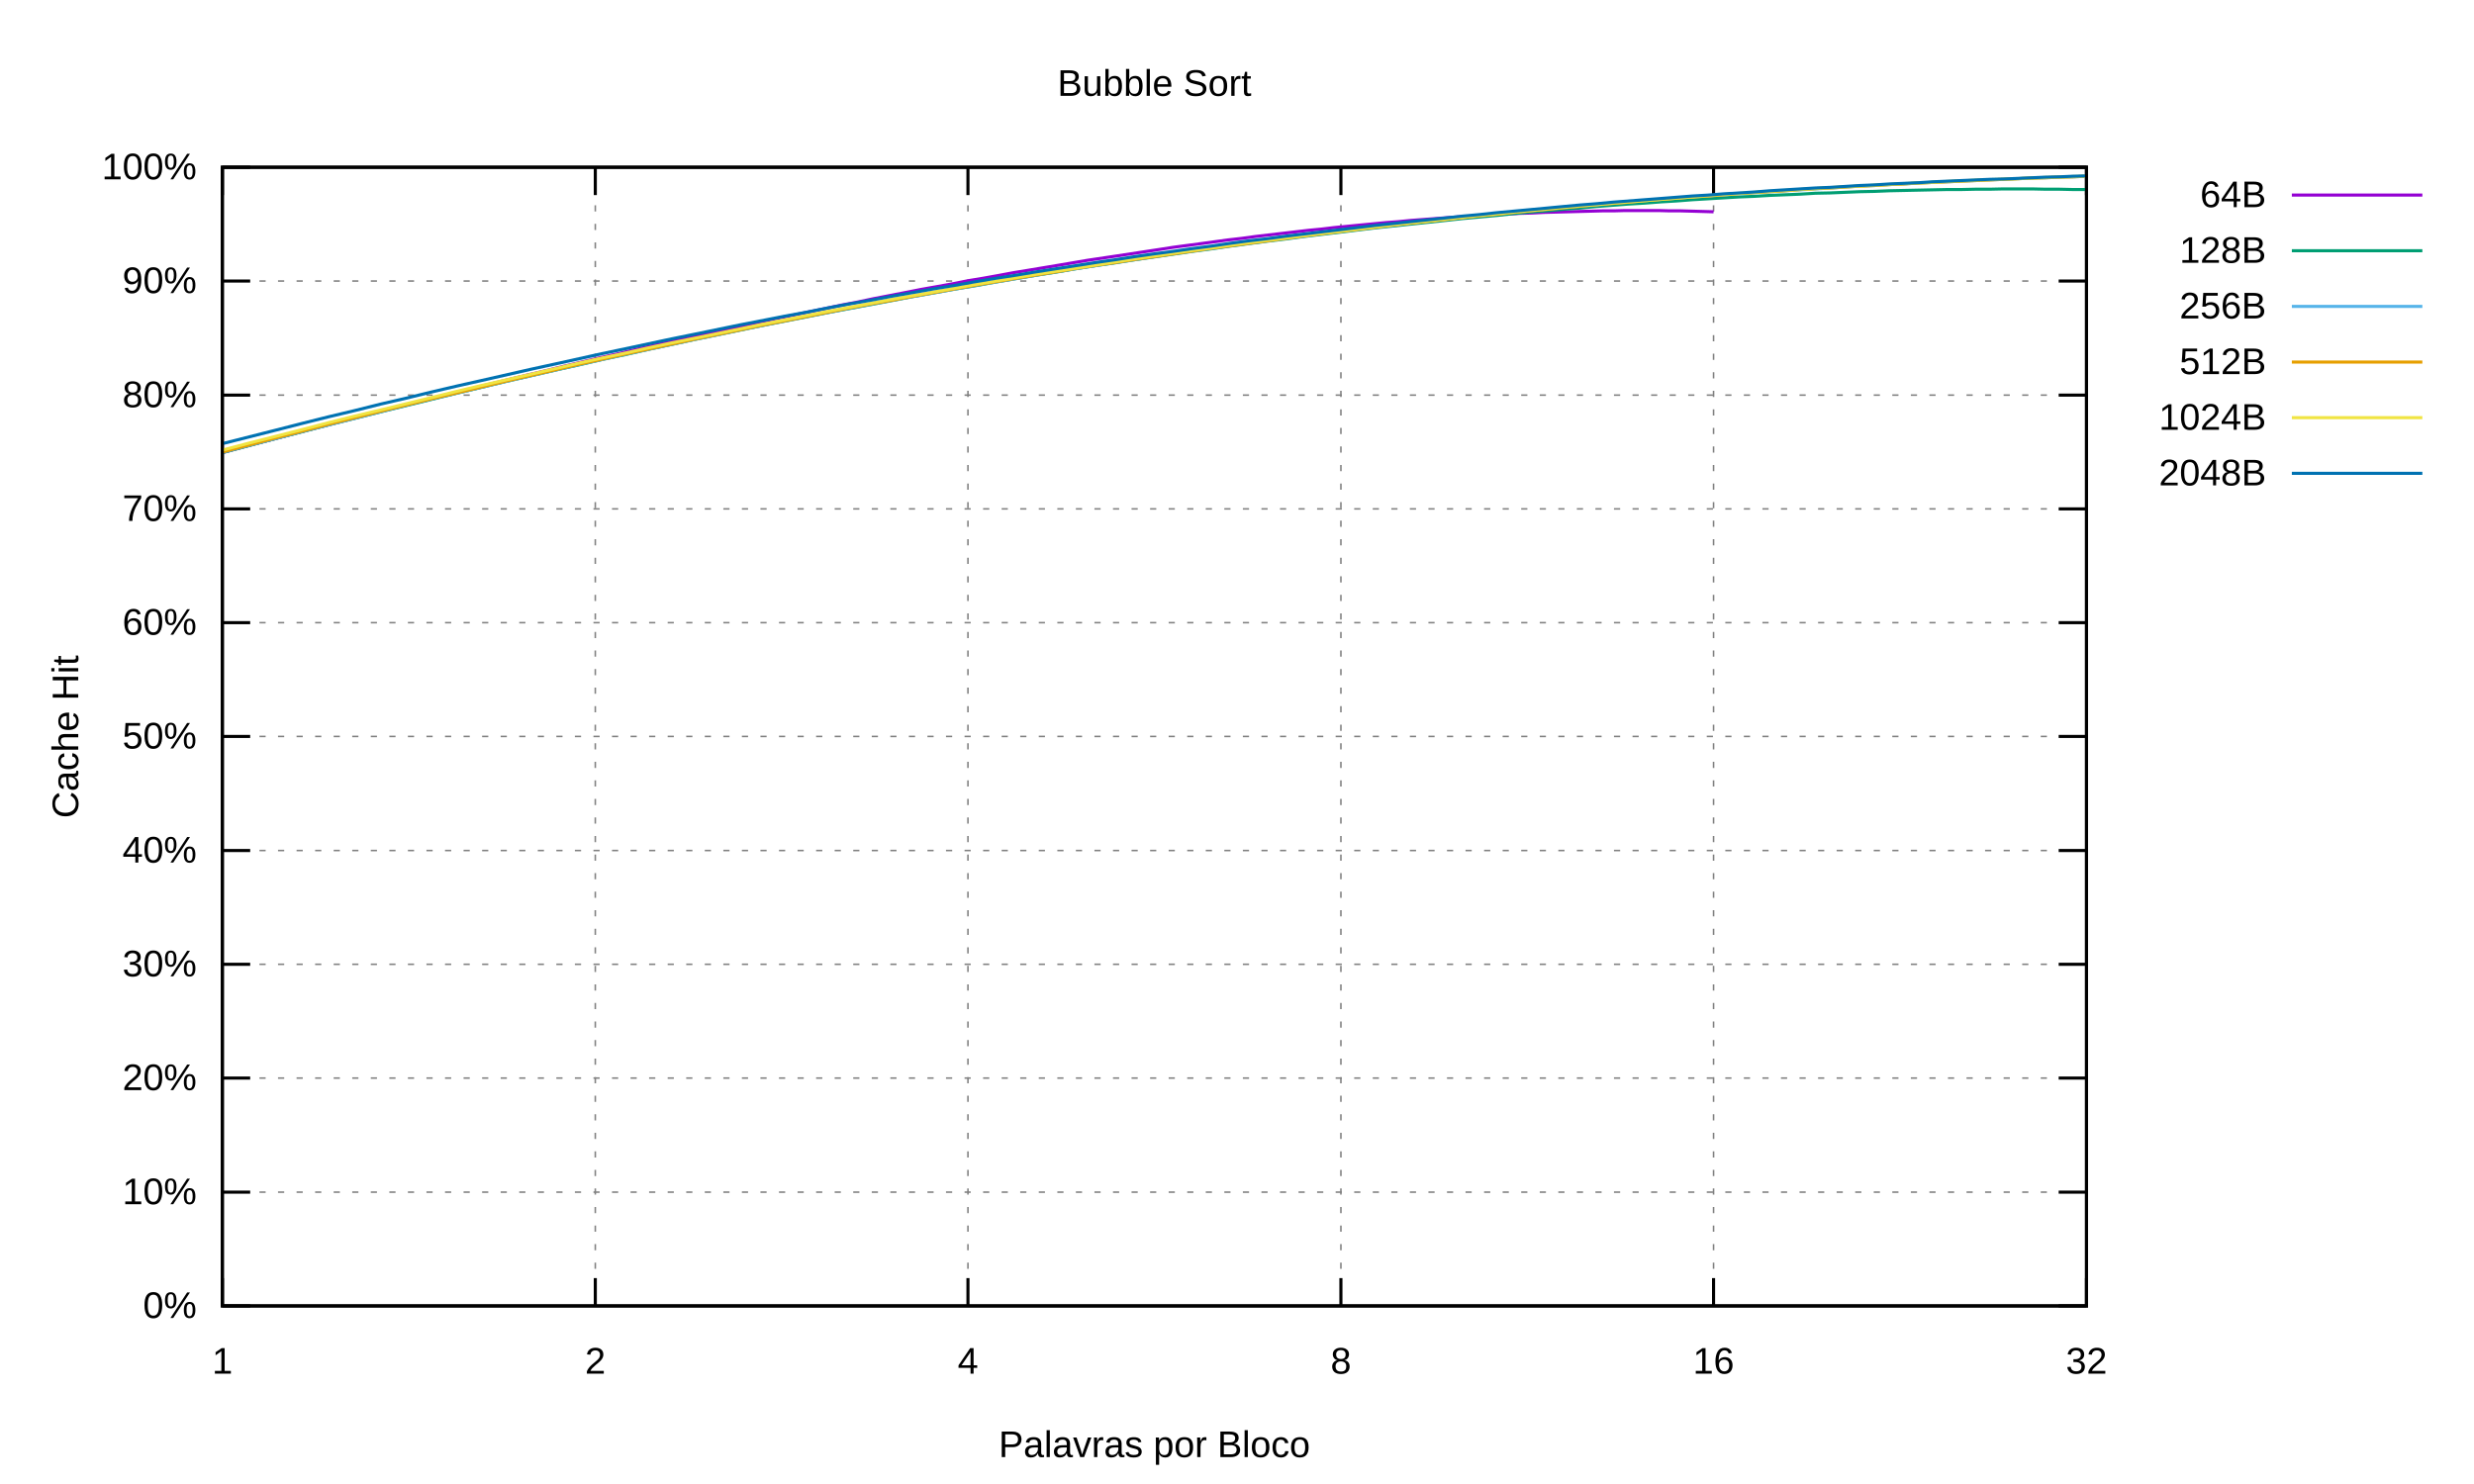
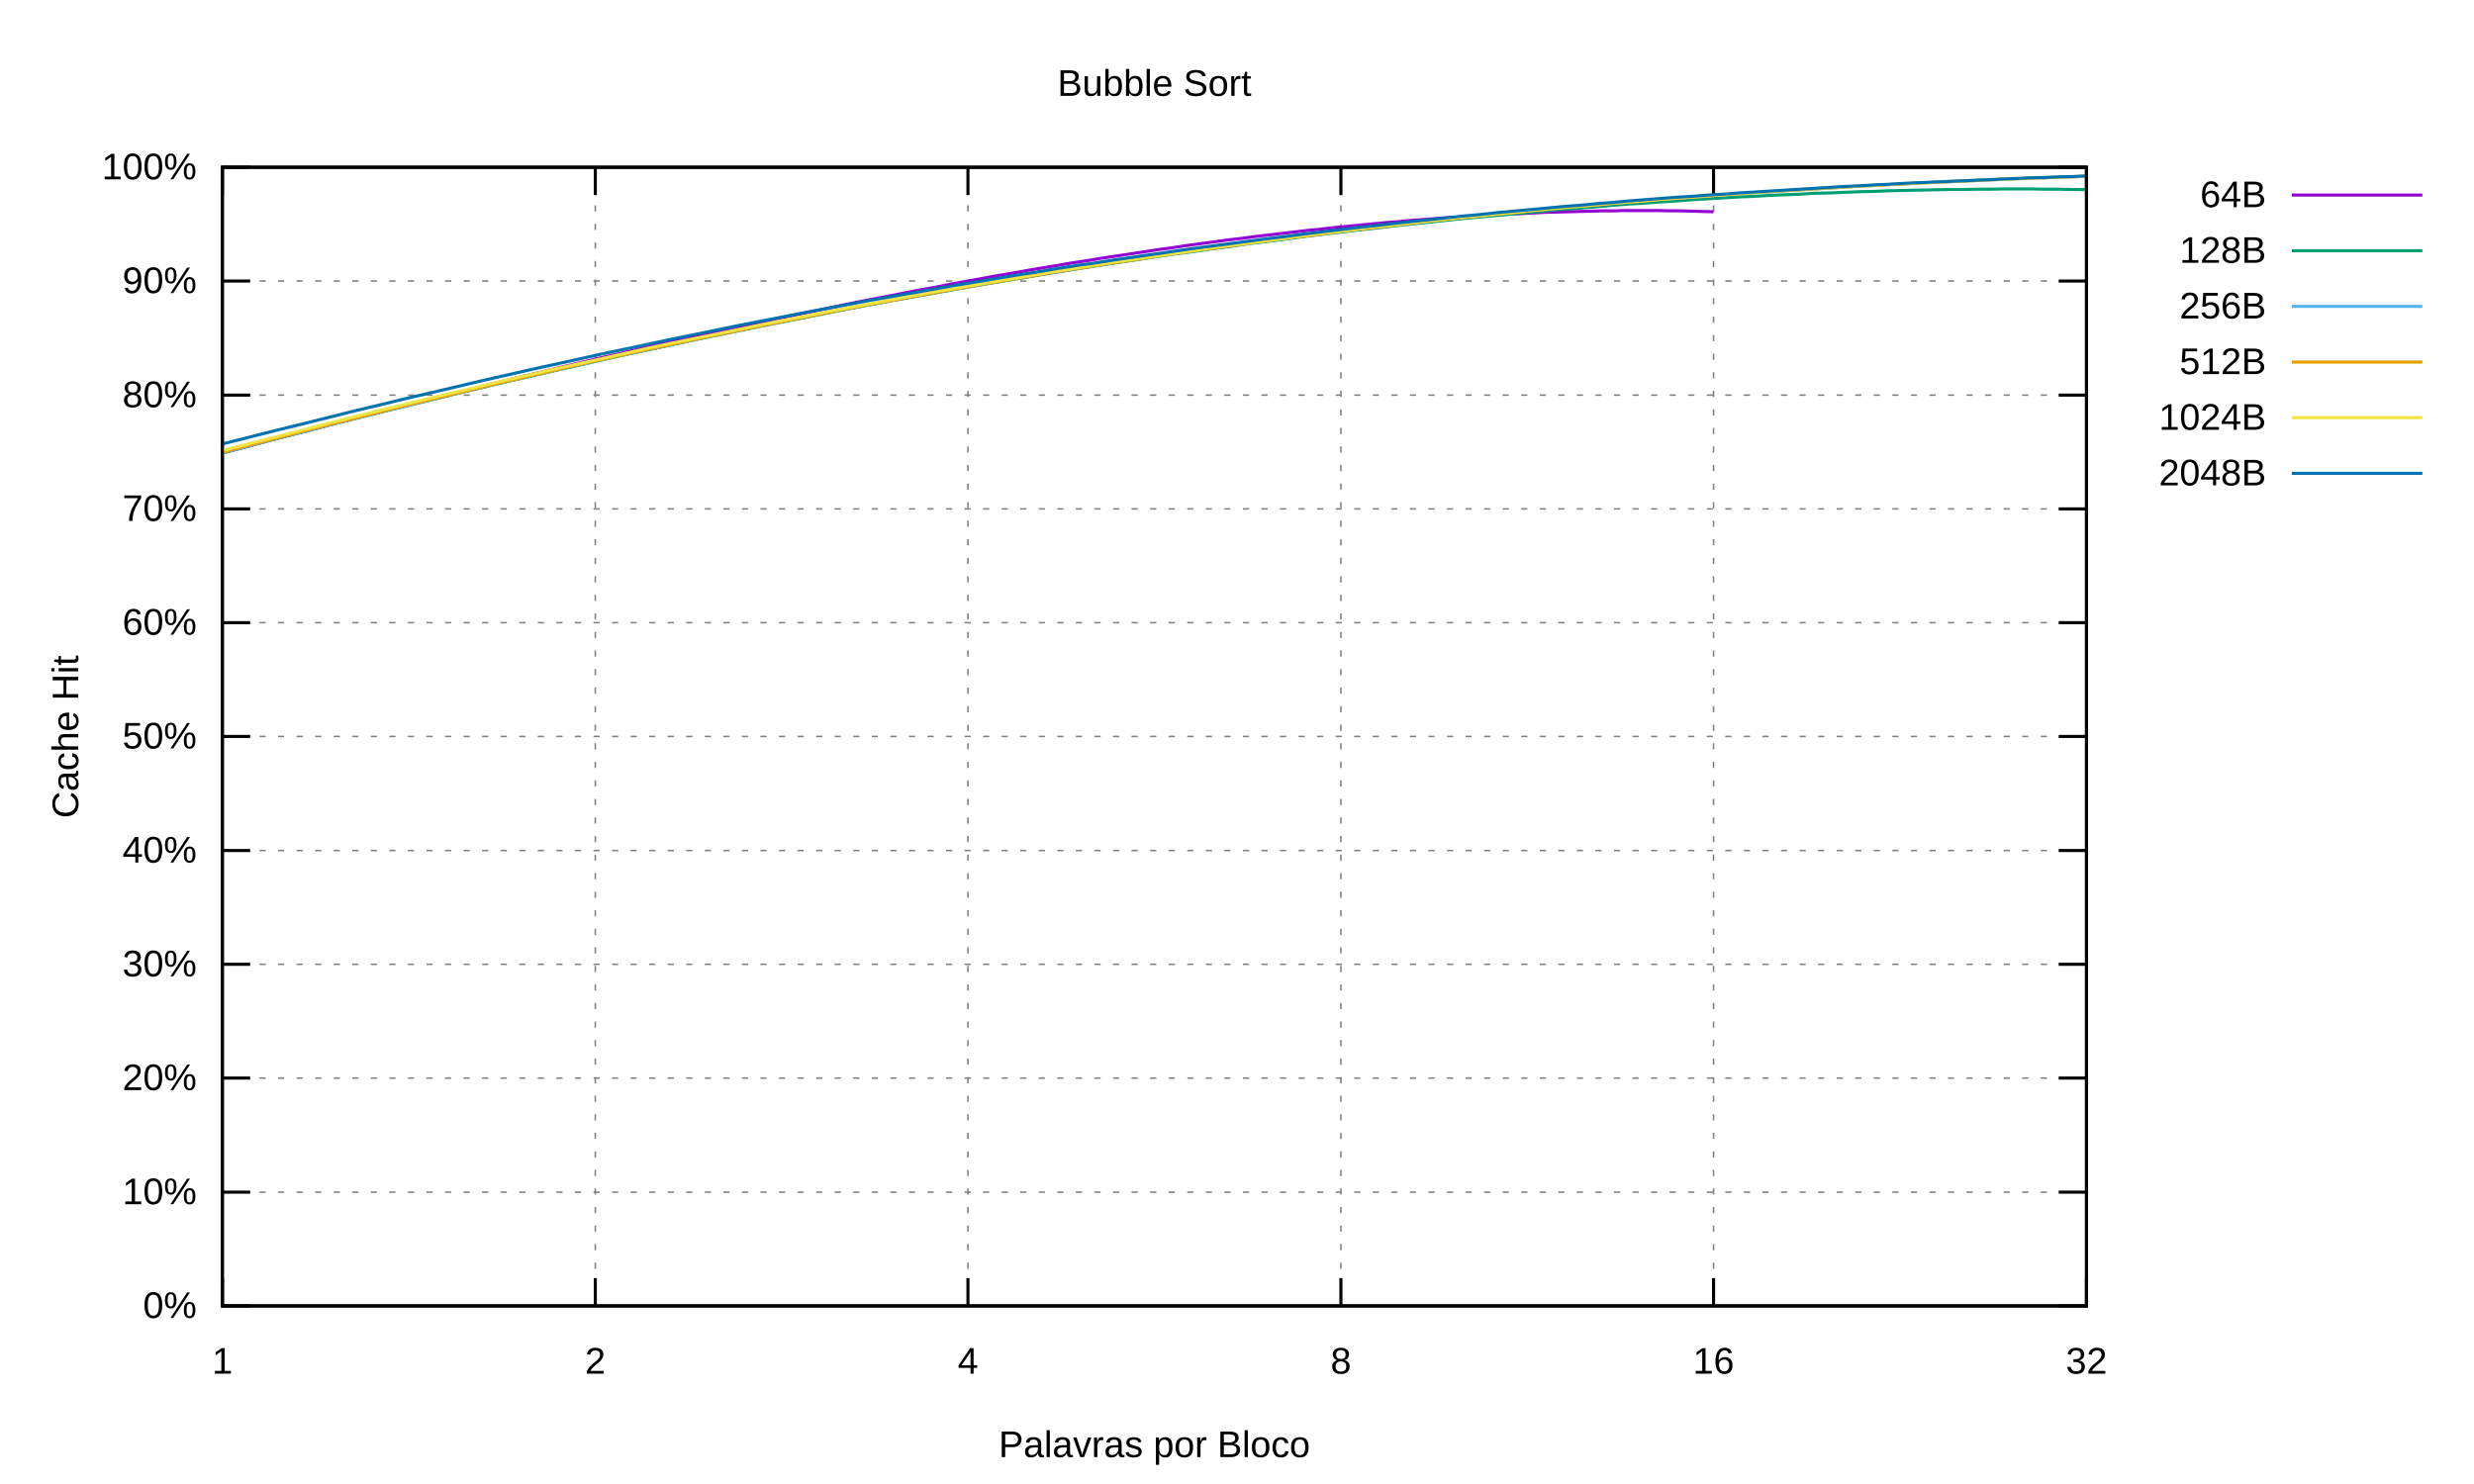
<svg xmlns="http://www.w3.org/2000/svg" xmlns:xlink="http://www.w3.org/1999/xlink" width="800" height="480" viewBox="0 0 800 480">
  <g id="gnuplot_canvas">
    <rect x="0" y="0" width="800" height="480" fill="none" />
    <defs>
      <circle id="gpDot" r="0.5" stroke-width="0.5" stroke="currentColor" />
      <path id="gpPt0" stroke-width="0.222" stroke="currentColor" d="M-1,0 h2 M0,-1 v2" />
      <path id="gpPt1" stroke-width="0.222" stroke="currentColor" d="M-1,-1 L1,1 M1,-1 L-1,1" />
      <path id="gpPt2" stroke-width="0.222" stroke="currentColor" d="M-1,0 L1,0 M0,-1 L0,1 M-1,-1 L1,1 M-1,1 L1,-1" />
      <rect id="gpPt3" stroke-width="0.222" stroke="currentColor" x="-1" y="-1" width="2" height="2" />
      <rect id="gpPt4" stroke-width="0.222" stroke="currentColor" fill="currentColor" x="-1" y="-1" width="2" height="2" />
      <circle id="gpPt5" stroke-width="0.222" stroke="currentColor" cx="0" cy="0" r="1" />
      <use xlink:href="#gpPt5" id="gpPt6" fill="currentColor" stroke="none" />
      <path id="gpPt7" stroke-width="0.222" stroke="currentColor" d="M0,-1.33 L-1.33,0.67 L1.33,0.67 z" />
      <use xlink:href="#gpPt7" id="gpPt8" fill="currentColor" stroke="none" />
      <use xlink:href="#gpPt7" id="gpPt9" stroke="currentColor" transform="rotate(180)" />
      <use xlink:href="#gpPt9" id="gpPt10" fill="currentColor" stroke="none" />
      <use xlink:href="#gpPt3" id="gpPt11" stroke="currentColor" transform="rotate(45)" />
      <use xlink:href="#gpPt11" id="gpPt12" fill="currentColor" stroke="none" />
      <path id="gpPt13" stroke-width="0.222" stroke="currentColor" d="M0,1.330 L1.265,0.411 L0.782,-1.067 L-0.782,-1.076 L-1.265,0.411 z" />
      <use xlink:href="#gpPt13" id="gpPt14" fill="currentColor" stroke="none" />
      <filter id="textbox" filterUnits="objectBoundingBox" x="0" y="0" height="1" width="1">
        <feFlood flood-color="white" flood-opacity="1" result="bgnd" />
        <feComposite in="SourceGraphic" in2="bgnd" operator="atop" />
      </filter>
      <filter id="greybox" filterUnits="objectBoundingBox" x="0" y="0" height="1" width="1">
        <feFlood flood-color="lightgrey" flood-opacity="1" result="grey" />
        <feComposite in="SourceGraphic" in2="grey" operator="atop" />
      </filter>
    </defs>
    <g fill="none" color="white" stroke="black" stroke-width="1.00" stroke-linecap="butt" stroke-linejoin="miter">
</g>
    <g fill="none" color="black" stroke="currentColor" stroke-width="1.00" stroke-linecap="butt" stroke-linejoin="miter">
</g>
    <g fill="none" color="black" stroke="black" stroke-width="0.50" stroke-linecap="butt" stroke-linejoin="miter">
</g>
    <g fill="none" color="gray" stroke="currentColor" stroke-width="0.50" stroke-linecap="butt" stroke-linejoin="miter">
      <path stroke="gray" stroke-dasharray="2,4" class="gridline" d="M71.9,422.4 L674.7,422.4  " />
    </g>
    <g fill="none" color="gray" stroke="gray" stroke-width="1.00" stroke-linecap="butt" stroke-linejoin="miter">
</g>
    <g fill="none" color="black" stroke="currentColor" stroke-width="1.00" stroke-linecap="butt" stroke-linejoin="miter">
      <path stroke="black" d="M71.9,422.4 L80.9,422.4 M674.7,422.4 L665.7,422.4  " />
      <g transform="translate(63.6,426.3)" stroke="none" fill="black" font-family="Arial" font-size="12.00" text-anchor="end">
        <text>
          <tspan font-family="Arial">0%</tspan>
        </text>
      </g>
    </g>
    <g fill="none" color="black" stroke="currentColor" stroke-width="1.00" stroke-linecap="butt" stroke-linejoin="miter">
</g>
    <g fill="none" color="black" stroke="black" stroke-width="0.50" stroke-linecap="butt" stroke-linejoin="miter">
</g>
    <g fill="none" color="gray" stroke="currentColor" stroke-width="0.50" stroke-linecap="butt" stroke-linejoin="miter">
      <path stroke="gray" stroke-dasharray="2,4" class="gridline" d="M71.9,385.6 L674.7,385.6  " />
    </g>
    <g fill="none" color="gray" stroke="gray" stroke-width="1.00" stroke-linecap="butt" stroke-linejoin="miter">
</g>
    <g fill="none" color="black" stroke="currentColor" stroke-width="1.00" stroke-linecap="butt" stroke-linejoin="miter">
      <path stroke="black" d="M71.9,385.6 L80.9,385.6 M674.7,385.6 L665.7,385.6  " />
      <g transform="translate(63.6,389.5)" stroke="none" fill="black" font-family="Arial" font-size="12.00" text-anchor="end">
        <text>
          <tspan font-family="Arial">10%</tspan>
        </text>
      </g>
    </g>
    <g fill="none" color="black" stroke="currentColor" stroke-width="1.00" stroke-linecap="butt" stroke-linejoin="miter">
</g>
    <g fill="none" color="black" stroke="black" stroke-width="0.50" stroke-linecap="butt" stroke-linejoin="miter">
</g>
    <g fill="none" color="gray" stroke="currentColor" stroke-width="0.50" stroke-linecap="butt" stroke-linejoin="miter">
      <path stroke="gray" stroke-dasharray="2,4" class="gridline" d="M71.9,348.7 L674.7,348.7  " />
    </g>
    <g fill="none" color="gray" stroke="gray" stroke-width="1.00" stroke-linecap="butt" stroke-linejoin="miter">
</g>
    <g fill="none" color="black" stroke="currentColor" stroke-width="1.00" stroke-linecap="butt" stroke-linejoin="miter">
      <path stroke="black" d="M71.9,348.7 L80.9,348.7 M674.7,348.7 L665.7,348.7  " />
      <g transform="translate(63.6,352.6)" stroke="none" fill="black" font-family="Arial" font-size="12.00" text-anchor="end">
        <text>
          <tspan font-family="Arial">20%</tspan>
        </text>
      </g>
    </g>
    <g fill="none" color="black" stroke="currentColor" stroke-width="1.00" stroke-linecap="butt" stroke-linejoin="miter">
</g>
    <g fill="none" color="black" stroke="black" stroke-width="0.50" stroke-linecap="butt" stroke-linejoin="miter">
</g>
    <g fill="none" color="gray" stroke="currentColor" stroke-width="0.50" stroke-linecap="butt" stroke-linejoin="miter">
      <path stroke="gray" stroke-dasharray="2,4" class="gridline" d="M71.9,311.9 L674.7,311.9  " />
    </g>
    <g fill="none" color="gray" stroke="gray" stroke-width="1.00" stroke-linecap="butt" stroke-linejoin="miter">
</g>
    <g fill="none" color="black" stroke="currentColor" stroke-width="1.00" stroke-linecap="butt" stroke-linejoin="miter">
      <path stroke="black" d="M71.9,311.9 L80.9,311.9 M674.7,311.9 L665.7,311.9  " />
      <g transform="translate(63.6,315.8)" stroke="none" fill="black" font-family="Arial" font-size="12.00" text-anchor="end">
        <text>
          <tspan font-family="Arial">30%</tspan>
        </text>
      </g>
    </g>
    <g fill="none" color="black" stroke="currentColor" stroke-width="1.00" stroke-linecap="butt" stroke-linejoin="miter">
</g>
    <g fill="none" color="black" stroke="black" stroke-width="0.50" stroke-linecap="butt" stroke-linejoin="miter">
</g>
    <g fill="none" color="gray" stroke="currentColor" stroke-width="0.50" stroke-linecap="butt" stroke-linejoin="miter">
      <path stroke="gray" stroke-dasharray="2,4" class="gridline" d="M71.9,275.1 L674.7,275.1  " />
    </g>
    <g fill="none" color="gray" stroke="gray" stroke-width="1.00" stroke-linecap="butt" stroke-linejoin="miter">
</g>
    <g fill="none" color="black" stroke="currentColor" stroke-width="1.00" stroke-linecap="butt" stroke-linejoin="miter">
      <path stroke="black" d="M71.9,275.1 L80.9,275.1 M674.7,275.1 L665.7,275.1  " />
      <g transform="translate(63.6,279.0)" stroke="none" fill="black" font-family="Arial" font-size="12.00" text-anchor="end">
        <text>
          <tspan font-family="Arial">40%</tspan>
        </text>
      </g>
    </g>
    <g fill="none" color="black" stroke="currentColor" stroke-width="1.00" stroke-linecap="butt" stroke-linejoin="miter">
</g>
    <g fill="none" color="black" stroke="black" stroke-width="0.50" stroke-linecap="butt" stroke-linejoin="miter">
</g>
    <g fill="none" color="gray" stroke="currentColor" stroke-width="0.50" stroke-linecap="butt" stroke-linejoin="miter">
      <path stroke="gray" stroke-dasharray="2,4" class="gridline" d="M71.9,238.2 L674.7,238.2  " />
    </g>
    <g fill="none" color="gray" stroke="gray" stroke-width="1.00" stroke-linecap="butt" stroke-linejoin="miter">
</g>
    <g fill="none" color="black" stroke="currentColor" stroke-width="1.00" stroke-linecap="butt" stroke-linejoin="miter">
      <path stroke="black" d="M71.9,238.2 L80.9,238.2 M674.7,238.2 L665.7,238.2  " />
      <g transform="translate(63.6,242.1)" stroke="none" fill="black" font-family="Arial" font-size="12.00" text-anchor="end">
        <text>
          <tspan font-family="Arial">50%</tspan>
        </text>
      </g>
    </g>
    <g fill="none" color="black" stroke="currentColor" stroke-width="1.00" stroke-linecap="butt" stroke-linejoin="miter">
</g>
    <g fill="none" color="black" stroke="black" stroke-width="0.50" stroke-linecap="butt" stroke-linejoin="miter">
</g>
    <g fill="none" color="gray" stroke="currentColor" stroke-width="0.50" stroke-linecap="butt" stroke-linejoin="miter">
      <path stroke="gray" stroke-dasharray="2,4" class="gridline" d="M71.9,201.4 L674.7,201.4  " />
    </g>
    <g fill="none" color="gray" stroke="gray" stroke-width="1.00" stroke-linecap="butt" stroke-linejoin="miter">
</g>
    <g fill="none" color="black" stroke="currentColor" stroke-width="1.00" stroke-linecap="butt" stroke-linejoin="miter">
      <path stroke="black" d="M71.9,201.4 L80.9,201.4 M674.7,201.4 L665.7,201.4  " />
      <g transform="translate(63.6,205.3)" stroke="none" fill="black" font-family="Arial" font-size="12.00" text-anchor="end">
        <text>
          <tspan font-family="Arial">60%</tspan>
        </text>
      </g>
    </g>
    <g fill="none" color="black" stroke="currentColor" stroke-width="1.00" stroke-linecap="butt" stroke-linejoin="miter">
</g>
    <g fill="none" color="black" stroke="black" stroke-width="0.50" stroke-linecap="butt" stroke-linejoin="miter">
</g>
    <g fill="none" color="gray" stroke="currentColor" stroke-width="0.50" stroke-linecap="butt" stroke-linejoin="miter">
      <path stroke="gray" stroke-dasharray="2,4" class="gridline" d="M71.9,164.6 L674.7,164.6  " />
    </g>
    <g fill="none" color="gray" stroke="gray" stroke-width="1.00" stroke-linecap="butt" stroke-linejoin="miter">
</g>
    <g fill="none" color="black" stroke="currentColor" stroke-width="1.00" stroke-linecap="butt" stroke-linejoin="miter">
      <path stroke="black" d="M71.9,164.6 L80.9,164.6 M674.7,164.6 L665.7,164.6  " />
      <g transform="translate(63.6,168.5)" stroke="none" fill="black" font-family="Arial" font-size="12.00" text-anchor="end">
        <text>
          <tspan font-family="Arial">70%</tspan>
        </text>
      </g>
    </g>
    <g fill="none" color="black" stroke="currentColor" stroke-width="1.00" stroke-linecap="butt" stroke-linejoin="miter">
</g>
    <g fill="none" color="black" stroke="black" stroke-width="0.50" stroke-linecap="butt" stroke-linejoin="miter">
</g>
    <g fill="none" color="gray" stroke="currentColor" stroke-width="0.50" stroke-linecap="butt" stroke-linejoin="miter">
      <path stroke="gray" stroke-dasharray="2,4" class="gridline" d="M71.9,127.8 L674.7,127.8  " />
    </g>
    <g fill="none" color="gray" stroke="gray" stroke-width="1.00" stroke-linecap="butt" stroke-linejoin="miter">
</g>
    <g fill="none" color="black" stroke="currentColor" stroke-width="1.00" stroke-linecap="butt" stroke-linejoin="miter">
      <path stroke="black" d="M71.9,127.8 L80.9,127.8 M674.7,127.8 L665.7,127.8  " />
      <g transform="translate(63.6,131.7)" stroke="none" fill="black" font-family="Arial" font-size="12.00" text-anchor="end">
        <text>
          <tspan font-family="Arial">80%</tspan>
        </text>
      </g>
    </g>
    <g fill="none" color="black" stroke="currentColor" stroke-width="1.00" stroke-linecap="butt" stroke-linejoin="miter">
</g>
    <g fill="none" color="black" stroke="black" stroke-width="0.50" stroke-linecap="butt" stroke-linejoin="miter">
</g>
    <g fill="none" color="gray" stroke="currentColor" stroke-width="0.50" stroke-linecap="butt" stroke-linejoin="miter">
      <path stroke="gray" stroke-dasharray="2,4" class="gridline" d="M71.9,90.9 L674.7,90.9  " />
    </g>
    <g fill="none" color="gray" stroke="gray" stroke-width="1.00" stroke-linecap="butt" stroke-linejoin="miter">
</g>
    <g fill="none" color="black" stroke="currentColor" stroke-width="1.00" stroke-linecap="butt" stroke-linejoin="miter">
      <path stroke="black" d="M71.9,90.9 L80.9,90.9 M674.7,90.9 L665.7,90.9  " />
      <g transform="translate(63.6,94.8)" stroke="none" fill="black" font-family="Arial" font-size="12.00" text-anchor="end">
        <text>
          <tspan font-family="Arial">90%</tspan>
        </text>
      </g>
    </g>
    <g fill="none" color="black" stroke="currentColor" stroke-width="1.00" stroke-linecap="butt" stroke-linejoin="miter">
</g>
    <g fill="none" color="black" stroke="black" stroke-width="0.50" stroke-linecap="butt" stroke-linejoin="miter">
</g>
    <g fill="none" color="gray" stroke="currentColor" stroke-width="0.50" stroke-linecap="butt" stroke-linejoin="miter">
      <path stroke="gray" stroke-dasharray="2,4" class="gridline" d="M71.9,54.1 L674.7,54.1  " />
    </g>
    <g fill="none" color="gray" stroke="gray" stroke-width="1.00" stroke-linecap="butt" stroke-linejoin="miter">
</g>
    <g fill="none" color="black" stroke="currentColor" stroke-width="1.00" stroke-linecap="butt" stroke-linejoin="miter">
      <path stroke="black" d="M71.9,54.1 L80.9,54.1 M674.7,54.1 L665.7,54.1  " />
      <g transform="translate(63.6,58.0)" stroke="none" fill="black" font-family="Arial" font-size="12.00" text-anchor="end">
        <text>
          <tspan font-family="Arial">100%</tspan>
        </text>
      </g>
    </g>
    <g fill="none" color="black" stroke="currentColor" stroke-width="1.00" stroke-linecap="butt" stroke-linejoin="miter">
</g>
    <g fill="none" color="black" stroke="black" stroke-width="0.50" stroke-linecap="butt" stroke-linejoin="miter">
</g>
    <g fill="none" color="gray" stroke="currentColor" stroke-width="0.50" stroke-linecap="butt" stroke-linejoin="miter">
      <path stroke="gray" stroke-dasharray="2,4" class="gridline" d="M71.9,422.4 L71.9,54.1  " />
    </g>
    <g fill="none" color="gray" stroke="gray" stroke-width="1.00" stroke-linecap="butt" stroke-linejoin="miter">
</g>
    <g fill="none" color="black" stroke="currentColor" stroke-width="1.00" stroke-linecap="butt" stroke-linejoin="miter">
      <path stroke="black" d="M71.9,422.4 L71.9,413.4 M71.9,54.1 L71.9,63.1  " />
      <g transform="translate(71.9,444.3)" stroke="none" fill="black" font-family="Arial" font-size="12.00" text-anchor="middle">
        <text>
          <tspan font-family="Arial"> 1</tspan>
        </text>
      </g>
    </g>
    <g fill="none" color="black" stroke="currentColor" stroke-width="1.00" stroke-linecap="butt" stroke-linejoin="miter">
</g>
    <g fill="none" color="black" stroke="black" stroke-width="0.50" stroke-linecap="butt" stroke-linejoin="miter">
</g>
    <g fill="none" color="gray" stroke="currentColor" stroke-width="0.50" stroke-linecap="butt" stroke-linejoin="miter">
      <path stroke="gray" stroke-dasharray="2,4" class="gridline" d="M192.5,422.4 L192.5,54.1  " />
    </g>
    <g fill="none" color="gray" stroke="gray" stroke-width="1.00" stroke-linecap="butt" stroke-linejoin="miter">
</g>
    <g fill="none" color="black" stroke="currentColor" stroke-width="1.00" stroke-linecap="butt" stroke-linejoin="miter">
      <path stroke="black" d="M192.5,422.4 L192.5,413.4 M192.5,54.1 L192.5,63.1  " />
      <g transform="translate(192.5,444.3)" stroke="none" fill="black" font-family="Arial" font-size="12.00" text-anchor="middle">
        <text>
          <tspan font-family="Arial"> 2</tspan>
        </text>
      </g>
    </g>
    <g fill="none" color="black" stroke="currentColor" stroke-width="1.00" stroke-linecap="butt" stroke-linejoin="miter">
</g>
    <g fill="none" color="black" stroke="black" stroke-width="0.50" stroke-linecap="butt" stroke-linejoin="miter">
</g>
    <g fill="none" color="gray" stroke="currentColor" stroke-width="0.50" stroke-linecap="butt" stroke-linejoin="miter">
      <path stroke="gray" stroke-dasharray="2,4" class="gridline" d="M313.0,422.4 L313.0,54.1  " />
    </g>
    <g fill="none" color="gray" stroke="gray" stroke-width="1.00" stroke-linecap="butt" stroke-linejoin="miter">
</g>
    <g fill="none" color="black" stroke="currentColor" stroke-width="1.00" stroke-linecap="butt" stroke-linejoin="miter">
      <path stroke="black" d="M313.0,422.4 L313.0,413.4 M313.0,54.1 L313.0,63.1  " />
      <g transform="translate(313.0,444.3)" stroke="none" fill="black" font-family="Arial" font-size="12.00" text-anchor="middle">
        <text>
          <tspan font-family="Arial"> 4</tspan>
        </text>
      </g>
    </g>
    <g fill="none" color="black" stroke="currentColor" stroke-width="1.00" stroke-linecap="butt" stroke-linejoin="miter">
</g>
    <g fill="none" color="black" stroke="black" stroke-width="0.50" stroke-linecap="butt" stroke-linejoin="miter">
</g>
    <g fill="none" color="gray" stroke="currentColor" stroke-width="0.50" stroke-linecap="butt" stroke-linejoin="miter">
      <path stroke="gray" stroke-dasharray="2,4" class="gridline" d="M433.6,422.4 L433.6,54.1  " />
    </g>
    <g fill="none" color="gray" stroke="gray" stroke-width="1.00" stroke-linecap="butt" stroke-linejoin="miter">
</g>
    <g fill="none" color="black" stroke="currentColor" stroke-width="1.00" stroke-linecap="butt" stroke-linejoin="miter">
      <path stroke="black" d="M433.6,422.4 L433.6,413.4 M433.6,54.1 L433.6,63.1  " />
      <g transform="translate(433.6,444.3)" stroke="none" fill="black" font-family="Arial" font-size="12.00" text-anchor="middle">
        <text>
          <tspan font-family="Arial"> 8</tspan>
        </text>
      </g>
    </g>
    <g fill="none" color="black" stroke="currentColor" stroke-width="1.00" stroke-linecap="butt" stroke-linejoin="miter">
</g>
    <g fill="none" color="black" stroke="black" stroke-width="0.50" stroke-linecap="butt" stroke-linejoin="miter">
</g>
    <g fill="none" color="gray" stroke="currentColor" stroke-width="0.50" stroke-linecap="butt" stroke-linejoin="miter">
      <path stroke="gray" stroke-dasharray="2,4" class="gridline" d="M554.1,422.4 L554.1,54.1  " />
    </g>
    <g fill="none" color="gray" stroke="gray" stroke-width="1.00" stroke-linecap="butt" stroke-linejoin="miter">
</g>
    <g fill="none" color="black" stroke="currentColor" stroke-width="1.00" stroke-linecap="butt" stroke-linejoin="miter">
      <path stroke="black" d="M554.1,422.4 L554.1,413.4 M554.1,54.1 L554.1,63.1  " />
      <g transform="translate(554.1,444.3)" stroke="none" fill="black" font-family="Arial" font-size="12.00" text-anchor="middle">
        <text>
          <tspan font-family="Arial"> 16</tspan>
        </text>
      </g>
    </g>
    <g fill="none" color="black" stroke="currentColor" stroke-width="1.00" stroke-linecap="butt" stroke-linejoin="miter">
</g>
    <g fill="none" color="black" stroke="black" stroke-width="0.50" stroke-linecap="butt" stroke-linejoin="miter">
</g>
    <g fill="none" color="gray" stroke="currentColor" stroke-width="0.50" stroke-linecap="butt" stroke-linejoin="miter">
      <path stroke="gray" stroke-dasharray="2,4" class="gridline" d="M674.7,422.4 L674.7,54.1  " />
    </g>
    <g fill="none" color="gray" stroke="gray" stroke-width="1.00" stroke-linecap="butt" stroke-linejoin="miter">
</g>
    <g fill="none" color="black" stroke="currentColor" stroke-width="1.00" stroke-linecap="butt" stroke-linejoin="miter">
      <path stroke="black" d="M674.7,422.4 L674.7,413.4 M674.7,54.1 L674.7,63.1  " />
      <g transform="translate(674.7,444.3)" stroke="none" fill="black" font-family="Arial" font-size="12.00" text-anchor="middle">
        <text>
          <tspan font-family="Arial"> 32</tspan>
        </text>
      </g>
    </g>
    <g fill="none" color="black" stroke="currentColor" stroke-width="1.00" stroke-linecap="butt" stroke-linejoin="miter">
</g>
    <g fill="none" color="black" stroke="currentColor" stroke-width="1.00" stroke-linecap="butt" stroke-linejoin="miter">
      <path stroke="black" d="M71.9,54.1 L71.9,422.4 L674.7,422.4 L674.7,54.1 L71.9,54.1 Z  " />
    </g>
    <g fill="none" color="black" stroke="currentColor" stroke-width="1.00" stroke-linecap="butt" stroke-linejoin="miter">
      <g transform="translate(25.3,238.3) rotate(270)" stroke="none" fill="black" font-family="Arial" font-size="12.00" text-anchor="middle">
        <text>
          <tspan font-family="Arial">Cache Hit</tspan>
        </text>
      </g>
    </g>
    <g fill="none" color="black" stroke="currentColor" stroke-width="1.00" stroke-linecap="butt" stroke-linejoin="miter">
      <g transform="translate(373.3,471.3)" stroke="none" fill="black" font-family="Arial" font-size="12.00" text-anchor="middle">
        <text>
          <tspan font-family="Arial">Palavras por Bloco</tspan>
        </text>
      </g>
    </g>
    <g fill="none" color="black" stroke="currentColor" stroke-width="1.00" stroke-linecap="butt" stroke-linejoin="miter">
      <g transform="translate(373.3,31.0)" stroke="none" fill="black" font-family="Arial" font-size="12.00" text-anchor="middle">
        <text>
          <tspan font-family="Arial">Bubble Sort</tspan>
        </text>
      </g>
    </g>
    <g fill="none" color="black" stroke="currentColor" stroke-width="1.00" stroke-linecap="butt" stroke-linejoin="miter">
</g>
    <g id="gnuplot_plot_1">
      <g fill="none" color="black" stroke="currentColor" stroke-width="1.00" stroke-linecap="butt" stroke-linejoin="miter">
        <g transform="translate(732.8,67.0)" stroke="none" fill="black" font-family="Arial" font-size="12.00" text-anchor="end">
          <text>
            <tspan font-family="Arial">64B</tspan>
          </text>
        </g>
      </g>
      <g fill="none" color="black" stroke="currentColor" stroke-width="1.00" stroke-linecap="butt" stroke-linejoin="miter">
-         <path stroke="rgb(148,   0, 211)" d="M741.1,63.1 L783.3,63.1 M71.9,146.4 L78.9,144.5 L85.8,142.7 L92.7,140.9 L99.5,139.1 L106.2,137.4   L112.8,135.7 L119.4,134.0 L126.0,132.3 L132.4,130.7 L138.8,129.1 L145.2,127.5 L151.5,126.0 L157.7,124.4   L163.9,122.9 L170.1,121.4 L176.1,120.0 L182.2,118.5 L188.1,117.1 L194.0,115.7 L199.9,114.4 L205.7,113.0   L211.5,111.7 L217.2,110.4 L222.9,109.2 L228.6,107.9 L234.1,106.7 L239.7,105.5 L245.2,104.3 L250.6,103.1   L256.1,102.0 L261.4,100.9 L266.8,99.8 L272.0,98.7 L277.3,97.7 L282.5,96.6 L287.7,95.6 L292.8,94.6   L297.9,93.6 L303.0,92.7 L308.0,91.8 L313.0,90.8 L317.9,90.0 L322.9,89.1 L327.7,88.2 L332.6,87.4   L337.4,86.6 L342.2,85.8 L346.9,85.0 L351.6,84.2 L356.3,83.5 L361.0,82.8 L365.6,82.1 L370.2,81.4   L374.8,80.7 L379.3,80.0 L383.8,79.4 L388.3,78.8 L392.7,78.2 L397.1,77.6 L401.5,77.1 L405.9,76.5   L410.2,76.0 L414.5,75.5 L418.8,75.0 L423.1,74.5 L427.3,74.1 L431.5,73.6 L435.7,73.2 L439.8,72.8   L444.0,72.4 L448.1,72.0 L452.1,71.7 L456.2,71.3 L460.2,71.0 L464.2,70.7 L468.2,70.4 L472.2,70.1   L476.1,69.9 L480.1,69.7 L484.0,69.4 L487.8,69.2 L491.7,69.0 L495.5,68.9 L499.3,68.7 L503.1,68.6   L506.9,68.5 L510.6,68.4 L514.4,68.3 L518.1,68.2 L521.8,68.2 L525.4,68.1 L529.1,68.1 L532.7,68.1   L536.3,68.1 L539.9,68.2 L543.5,68.2 L547.1,68.3 L550.6,68.4 L554.1,68.5  " />
+         <path stroke="rgb(148,   0, 211)" d="M741.1,63.1 L783.3,63.1 M71.9,146.5 L78.9,144.7 L85.8,142.8 L92.7,141.0 L99.5,139.3 L106.2,137.5   L112.8,135.8 L119.4,134.1 L126.0,132.5 L132.4,130.8 L138.8,129.2 L145.2,127.6 L151.5,126.1 L157.7,124.5   L163.9,123.0 L170.1,121.5 L176.1,120.1 L182.2,118.6 L188.1,117.2 L194.0,115.8 L199.9,114.5 L205.7,113.1   L211.5,111.8 L217.2,110.5 L222.9,109.3 L228.6,108.0 L234.1,106.8 L239.7,105.6 L245.2,104.4 L250.6,103.2   L256.1,102.1 L261.4,101.0 L266.8,99.9 L272.0,98.8 L277.3,97.7 L282.5,96.7 L287.7,95.7 L292.8,94.7   L297.9,93.7 L303.0,92.8 L308.0,91.8 L313.0,90.9 L317.9,90.0 L322.9,89.1 L327.7,88.3 L332.6,87.4   L337.4,86.6 L342.2,85.8 L346.9,85.0 L351.6,84.3 L356.3,83.5 L361.0,82.8 L365.6,82.1 L370.2,81.4   L374.8,80.7 L379.3,80.1 L383.8,79.4 L388.3,78.8 L392.7,78.2 L397.1,77.6 L401.5,77.1 L405.9,76.5   L410.2,76.0 L414.5,75.5 L418.8,75.0 L423.1,74.5 L427.3,74.1 L431.5,73.6 L435.7,73.2 L439.8,72.8   L444.0,72.4 L448.1,72.0 L452.1,71.7 L456.2,71.3 L460.2,71.0 L464.2,70.7 L468.2,70.4 L472.2,70.2   L476.1,69.9 L480.1,69.7 L484.0,69.4 L487.8,69.2 L491.7,69.1 L495.5,68.9 L499.3,68.7 L503.1,68.6   L506.9,68.5 L510.6,68.4 L514.4,68.3 L518.1,68.2 L521.8,68.2 L525.4,68.1 L529.1,68.1 L532.7,68.1   L536.3,68.1 L539.9,68.2 L543.5,68.2 L547.1,68.3 L550.6,68.4 L554.1,68.5  " />
      </g>
    </g>
    <g id="gnuplot_plot_2">
      <g fill="none" color="black" stroke="currentColor" stroke-width="1.00" stroke-linecap="butt" stroke-linejoin="miter">
        <g transform="translate(732.8,85.0)" stroke="none" fill="black" font-family="Arial" font-size="12.00" text-anchor="end">
          <text>
            <tspan font-family="Arial">128B</tspan>
          </text>
        </g>
      </g>
      <g fill="none" color="black" stroke="currentColor" stroke-width="1.00" stroke-linecap="butt" stroke-linejoin="miter">
-         <path stroke="rgb(  0, 158, 115)" d="M741.1,81.1 L783.3,81.1 M71.9,146.4 L80.6,144.1 L89.3,141.8 L97.9,139.6 L106.3,137.4 L114.7,135.3   L123.1,133.2 L131.3,131.2 L139.5,129.2 L147.6,127.2 L155.6,125.3 L163.5,123.4 L171.4,121.6 L179.2,119.8   L186.9,118.1 L194.6,116.3 L202.2,114.7 L209.7,113.0 L217.2,111.4 L224.6,109.8 L231.9,108.3 L239.2,106.8   L246.4,105.3 L253.6,103.9 L260.7,102.5 L267.7,101.1 L274.7,99.8 L281.6,98.5 L288.5,97.2 L295.3,95.9   L302.1,94.7 L308.8,93.5 L315.5,92.4 L322.1,91.2 L328.6,90.1 L335.2,89.0 L341.6,88.0 L348.0,86.9   L354.4,85.9 L360.7,85.0 L367.0,84.0 L373.3,83.1 L379.4,82.2 L385.6,81.3 L391.7,80.5 L397.8,79.6   L403.8,78.8 L409.8,78.0 L415.7,77.3 L421.6,76.5 L427.4,75.8 L433.3,75.1 L439.0,74.4 L444.8,73.7   L450.5,73.1 L456.1,72.5 L461.8,71.9 L467.4,71.3 L472.9,70.7 L478.4,70.2 L483.9,69.7 L489.4,69.1   L494.8,68.6 L500.2,68.2 L505.5,67.7 L510.9,67.3 L516.1,66.8 L521.4,66.4 L526.6,66.0 L531.8,65.7   L537.0,65.3 L542.1,65.0 L547.2,64.6 L552.3,64.3 L557.3,64.0 L562.3,63.7 L567.3,63.5 L572.3,63.2   L577.2,63.0 L582.1,62.8 L587.0,62.5 L591.8,62.4 L596.6,62.2 L601.4,62.0 L606.2,61.9 L610.9,61.7   L615.6,61.6 L620.3,61.5 L625.0,61.4 L629.6,61.3 L634.2,61.3 L638.8,61.2 L643.4,61.2 L647.9,61.1   L652.5,61.1 L657.0,61.1 L661.4,61.2 L665.9,61.2 L670.3,61.3 L674.7,61.3  " />
+         <path stroke="rgb(  0, 158, 115)" d="M741.1,81.1 L783.3,81.1 M71.9,146.5 L80.6,144.2 L89.3,141.9 L97.9,139.7 L106.3,137.5 L114.7,135.4   L123.1,133.3 L131.3,131.3 L139.5,129.3 L147.6,127.3 L155.6,125.4 L163.5,123.5 L171.4,121.7 L179.2,119.9   L186.9,118.2 L194.6,116.4 L202.2,114.7 L209.7,113.1 L217.2,111.5 L224.6,109.9 L231.9,108.4 L239.2,106.9   L246.4,105.4 L253.6,104.0 L260.7,102.6 L267.7,101.2 L274.7,99.8 L281.6,98.5 L288.5,97.2 L295.3,96.0   L302.1,94.8 L308.8,93.6 L315.5,92.4 L322.1,91.3 L328.6,90.2 L335.2,89.1 L341.6,88.0 L348.0,87.0   L354.4,86.0 L360.7,85.0 L367.0,84.1 L373.3,83.1 L379.4,82.2 L385.6,81.4 L391.7,80.5 L397.8,79.7   L403.8,78.8 L409.8,78.1 L415.7,77.3 L421.6,76.5 L427.4,75.8 L433.3,75.1 L439.0,74.4 L444.8,73.8   L450.5,73.1 L456.1,72.5 L461.8,71.9 L467.4,71.3 L472.9,70.7 L478.4,70.2 L483.9,69.7 L489.4,69.2   L494.8,68.7 L500.2,68.2 L505.5,67.7 L510.9,67.3 L516.1,66.9 L521.4,66.4 L526.6,66.0 L531.8,65.7   L537.0,65.3 L542.1,65.0 L547.2,64.6 L552.3,64.3 L557.3,64.0 L562.3,63.7 L567.3,63.5 L572.3,63.2   L577.2,63.0 L582.1,62.8 L587.0,62.5 L591.8,62.4 L596.6,62.2 L601.4,62.0 L606.2,61.9 L610.9,61.7   L615.6,61.6 L620.3,61.5 L625.0,61.4 L629.6,61.3 L634.2,61.3 L638.8,61.2 L643.4,61.2 L647.9,61.1   L652.5,61.1 L657.0,61.1 L661.4,61.2 L665.9,61.2 L670.3,61.3 L674.7,61.3  " />
      </g>
    </g>
    <g id="gnuplot_plot_3">
      <g fill="none" color="black" stroke="currentColor" stroke-width="1.00" stroke-linecap="butt" stroke-linejoin="miter">
        <g transform="translate(732.8,103.0)" stroke="none" fill="black" font-family="Arial" font-size="12.00" text-anchor="end">
          <text>
            <tspan font-family="Arial">256B</tspan>
          </text>
        </g>
      </g>
      <g fill="none" color="black" stroke="currentColor" stroke-width="1.00" stroke-linecap="butt" stroke-linejoin="miter">
-         <path stroke="rgb( 86, 180, 233)" d="M741.1,99.1 L783.3,99.1 M71.9,146.3 L80.6,144.0 L89.3,141.8 L97.9,139.5 L106.3,137.4 L114.7,135.3   L123.1,133.2 L131.3,131.1 L139.5,129.1 L147.6,127.2 L155.6,125.3 L163.5,123.4 L171.4,121.6 L179.2,119.8   L186.9,118.0 L194.6,116.3 L202.2,114.6 L209.7,113.0 L217.2,111.4 L224.6,109.8 L231.9,108.3 L239.2,106.7   L246.4,105.3 L253.6,103.8 L260.7,102.4 L267.7,101.1 L274.7,99.7 L281.6,98.4 L288.5,97.1 L295.3,95.9   L302.1,94.7 L308.8,93.5 L315.5,92.3 L322.1,91.2 L328.6,90.1 L335.2,89.0 L341.6,87.9 L348.0,86.9   L354.4,85.9 L360.7,84.9 L367.0,84.0 L373.3,83.0 L379.4,82.1 L385.6,81.2 L391.7,80.4 L397.8,79.5   L403.8,78.7 L409.8,77.9 L415.7,77.1 L421.6,76.4 L427.4,75.6 L433.3,74.9 L439.0,74.2 L444.8,73.5   L450.5,72.9 L456.1,72.2 L461.8,71.6 L467.4,71.0 L472.9,70.4 L478.4,69.8 L483.9,69.3 L489.4,68.7   L494.8,68.2 L500.2,67.7 L505.5,67.2 L510.9,66.7 L516.1,66.3 L521.4,65.8 L526.6,65.4 L531.8,64.9   L537.0,64.5 L542.1,64.1 L547.2,63.7 L552.3,63.4 L557.3,63.0 L562.3,62.7 L567.3,62.3 L572.3,62.0   L577.2,61.7 L582.1,61.4 L587.0,61.1 L591.8,60.8 L596.6,60.5 L601.4,60.2 L606.2,60.0 L610.9,59.7   L615.6,59.5 L620.3,59.2 L625.0,59.0 L629.6,58.8 L634.2,58.6 L638.8,58.4 L643.4,58.2 L647.9,58.0   L652.5,57.8 L657.0,57.6 L661.4,57.5 L665.9,57.3 L670.3,57.2 L674.7,57.0  " />
+         <path stroke="rgb( 86, 180, 233)" d="M741.1,99.1 L783.3,99.1 M71.9,146.5 L80.6,144.2 L89.3,141.9 L97.9,139.7 L106.3,137.5 L114.7,135.4   L123.1,133.3 L131.3,131.3 L139.5,129.3 L147.6,127.3 L155.6,125.4 L163.5,123.5 L171.4,121.7 L179.2,119.9   L186.9,118.1 L194.6,116.4 L202.2,114.7 L209.7,113.1 L217.2,111.5 L224.6,109.9 L231.9,108.3 L239.2,106.8   L246.4,105.4 L253.6,103.9 L260.7,102.5 L267.7,101.1 L274.7,99.8 L281.6,98.5 L288.5,97.2 L295.3,95.9   L302.1,94.7 L308.8,93.5 L315.5,92.4 L322.1,91.2 L328.6,90.1 L335.2,89.0 L341.6,88.0 L348.0,86.9   L354.4,85.9 L360.7,85.0 L367.0,84.0 L373.3,83.1 L379.4,82.1 L385.6,81.3 L391.7,80.4 L397.8,79.6   L403.8,78.7 L409.8,77.9 L415.7,77.2 L421.6,76.4 L427.4,75.7 L433.3,74.9 L439.0,74.2 L444.8,73.6   L450.5,72.9 L456.1,72.3 L461.8,71.6 L467.4,71.0 L472.9,70.4 L478.4,69.9 L483.9,69.3 L489.4,68.8   L494.8,68.2 L500.2,67.7 L505.5,67.2 L510.9,66.7 L516.1,66.3 L521.4,65.8 L526.6,65.4 L531.8,65.0   L537.0,64.5 L542.1,64.1 L547.2,63.8 L552.3,63.4 L557.3,63.0 L562.3,62.7 L567.3,62.3 L572.3,62.0   L577.2,61.7 L582.1,61.4 L587.0,61.1 L591.8,60.8 L596.6,60.5 L601.4,60.2 L606.2,60.0 L610.9,59.7   L615.6,59.5 L620.3,59.2 L625.0,59.0 L629.6,58.8 L634.2,58.6 L638.8,58.4 L643.4,58.2 L647.9,58.0   L652.5,57.8 L657.0,57.6 L661.4,57.5 L665.9,57.3 L670.3,57.2 L674.7,57.0  " />
      </g>
    </g>
    <g id="gnuplot_plot_4">
      <g fill="none" color="black" stroke="currentColor" stroke-width="1.00" stroke-linecap="butt" stroke-linejoin="miter">
        <g transform="translate(732.8,121.0)" stroke="none" fill="black" font-family="Arial" font-size="12.00" text-anchor="end">
          <text>
            <tspan font-family="Arial">512B</tspan>
          </text>
        </g>
      </g>
      <g fill="none" color="black" stroke="currentColor" stroke-width="1.00" stroke-linecap="butt" stroke-linejoin="miter">
-         <path stroke="rgb(230, 159,   0)" d="M741.1,117.1 L783.3,117.1 M71.9,146.2 L80.6,143.9 L89.3,141.6 L97.9,139.4 L106.3,137.2 L114.7,135.1   L123.1,133.0 L131.3,131.0 L139.5,129.0 L147.6,127.1 L155.6,125.2 L163.5,123.3 L171.4,121.5 L179.2,119.7   L186.9,117.9 L194.6,116.2 L202.2,114.5 L209.7,112.9 L217.2,111.3 L224.6,109.7 L231.9,108.2 L239.2,106.7   L246.4,105.2 L253.6,103.8 L260.7,102.4 L267.7,101.0 L274.7,99.6 L281.6,98.3 L288.5,97.1 L295.3,95.8   L302.1,94.6 L308.8,93.4 L315.5,92.2 L322.1,91.1 L328.6,90.0 L335.2,88.9 L341.6,87.9 L348.0,86.8   L354.4,85.8 L360.7,84.9 L367.0,83.9 L373.3,83.0 L379.4,82.1 L385.6,81.2 L391.7,80.3 L397.8,79.5   L403.8,78.7 L409.8,77.9 L415.7,77.1 L421.6,76.3 L427.4,75.6 L433.3,74.9 L439.0,74.2 L444.8,73.5   L450.5,72.8 L456.1,72.2 L461.8,71.6 L467.4,71.0 L472.9,70.4 L478.4,69.8 L483.9,69.3 L489.4,68.7   L494.8,68.2 L500.2,67.7 L505.5,67.2 L510.9,66.7 L516.1,66.2 L521.4,65.8 L526.6,65.4 L531.8,64.9   L537.0,64.5 L542.1,64.1 L547.2,63.7 L552.3,63.4 L557.3,63.0 L562.3,62.6 L567.3,62.3 L572.3,62.0   L577.2,61.7 L582.1,61.3 L587.0,61.0 L591.8,60.8 L596.6,60.5 L601.4,60.2 L606.2,60.0 L610.9,59.7   L615.6,59.5 L620.3,59.2 L625.0,59.0 L629.6,58.8 L634.2,58.6 L638.8,58.4 L643.4,58.2 L647.9,58.0   L652.5,57.8 L657.0,57.6 L661.4,57.5 L665.9,57.3 L670.3,57.2 L674.7,57.0  " />
+         <path stroke="rgb(230, 159,   0)" d="M741.1,117.1 L783.3,117.1 M71.9,146.3 L80.6,144.0 L89.3,141.8 L97.9,139.5 L106.3,137.4 L114.7,135.3   L123.1,133.2 L131.3,131.1 L139.5,129.2 L147.6,127.2 L155.6,125.3 L163.5,123.4 L171.4,121.6 L179.2,119.8   L186.9,118.0 L194.6,116.3 L202.2,114.6 L209.7,113.0 L217.2,111.4 L224.6,109.8 L231.9,108.3 L239.2,106.8   L246.4,105.3 L253.6,103.9 L260.7,102.5 L267.7,101.1 L274.7,99.7 L281.6,98.4 L288.5,97.2 L295.3,95.9   L302.1,94.7 L308.8,93.5 L315.5,92.3 L322.1,91.2 L328.6,90.1 L335.2,89.0 L341.6,87.9 L348.0,86.9   L354.4,85.9 L360.7,84.9 L367.0,84.0 L373.3,83.0 L379.4,82.1 L385.6,81.2 L391.7,80.4 L397.8,79.5   L403.8,78.7 L409.8,77.9 L415.7,77.1 L421.6,76.4 L427.4,75.7 L433.3,74.9 L439.0,74.2 L444.8,73.6   L450.5,72.9 L456.1,72.3 L461.8,71.6 L467.4,71.0 L472.9,70.4 L478.4,69.9 L483.9,69.3 L489.4,68.8   L494.8,68.2 L500.2,67.7 L505.5,67.2 L510.9,66.7 L516.1,66.3 L521.4,65.8 L526.6,65.4 L531.8,65.0   L537.0,64.5 L542.1,64.1 L547.2,63.8 L552.3,63.4 L557.3,63.0 L562.3,62.7 L567.3,62.3 L572.3,62.0   L577.2,61.7 L582.1,61.4 L587.0,61.1 L591.8,60.8 L596.6,60.5 L601.4,60.2 L606.2,60.0 L610.9,59.7   L615.6,59.5 L620.3,59.2 L625.0,59.0 L629.6,58.8 L634.2,58.6 L638.8,58.4 L643.4,58.2 L647.9,58.0   L652.5,57.8 L657.0,57.6 L661.4,57.5 L665.9,57.3 L670.3,57.2 L674.7,57.0  " />
      </g>
    </g>
    <g id="gnuplot_plot_5">
      <g fill="none" color="black" stroke="currentColor" stroke-width="1.00" stroke-linecap="butt" stroke-linejoin="miter">
        <g transform="translate(732.8,139.0)" stroke="none" fill="black" font-family="Arial" font-size="12.00" text-anchor="end">
          <text>
            <tspan font-family="Arial">1024B</tspan>
          </text>
        </g>
      </g>
      <g fill="none" color="black" stroke="currentColor" stroke-width="1.00" stroke-linecap="butt" stroke-linejoin="miter">
-         <path stroke="rgb(240, 228,  66)" d="M741.1,135.1 L783.3,135.1 M71.9,145.6 L80.6,143.3 L89.3,141.1 L97.9,138.9 L106.3,136.7 L114.7,134.6   L123.1,132.6 L131.3,130.6 L139.5,128.6 L147.6,126.6 L155.6,124.7 L163.5,122.9 L171.4,121.1 L179.2,119.3   L186.9,117.5 L194.6,115.8 L202.2,114.2 L209.7,112.5 L217.2,110.9 L224.6,109.4 L231.9,107.9 L239.2,106.4   L246.4,104.9 L253.6,103.5 L260.7,102.1 L267.7,100.7 L274.7,99.4 L281.6,98.1 L288.5,96.8 L295.3,95.6   L302.1,94.4 L308.8,93.2 L315.5,92.0 L322.1,90.9 L328.6,89.8 L335.2,88.7 L341.6,87.7 L348.0,86.7   L354.4,85.7 L360.7,84.7 L367.0,83.7 L373.3,82.8 L379.4,81.9 L385.6,81.0 L391.7,80.2 L397.8,79.3   L403.8,78.5 L409.8,77.7 L415.7,77.0 L421.6,76.2 L427.4,75.5 L433.3,74.8 L439.0,74.1 L444.8,73.4   L450.5,72.7 L456.1,72.1 L461.8,71.5 L467.4,70.9 L472.9,70.3 L478.4,69.7 L483.9,69.2 L489.4,68.6   L494.8,68.1 L500.2,67.6 L505.5,67.1 L510.9,66.6 L516.1,66.2 L521.4,65.7 L526.6,65.3 L531.8,64.9   L537.0,64.5 L542.1,64.1 L547.2,63.7 L552.3,63.3 L557.3,62.9 L562.3,62.6 L567.3,62.2 L572.3,61.9   L577.2,61.6 L582.1,61.3 L587.0,61.0 L591.8,60.7 L596.6,60.4 L601.4,60.2 L606.2,59.9 L610.9,59.7   L615.6,59.4 L620.3,59.2 L625.0,59.0 L629.6,58.7 L634.2,58.5 L638.8,58.3 L643.4,58.1 L647.9,58.0   L652.5,57.8 L657.0,57.6 L661.4,57.4 L665.9,57.3 L670.3,57.1 L674.7,57.0  " />
+         <path stroke="rgb(240, 228,  66)" d="M741.1,135.1 L783.3,135.1 M71.9,145.8 L80.6,143.5 L89.3,141.3 L97.9,139.1 L106.3,136.9 L114.7,134.8   L123.1,132.7 L131.3,130.7 L139.5,128.7 L147.6,126.8 L155.6,124.9 L163.5,123.0 L171.4,121.2 L179.2,119.4   L186.9,117.7 L194.6,116.0 L202.2,114.3 L209.7,112.6 L217.2,111.0 L224.6,109.5 L231.9,108.0 L239.2,106.5   L246.4,105.0 L253.6,103.6 L260.7,102.2 L267.7,100.8 L274.7,99.5 L281.6,98.2 L288.5,96.9 L295.3,95.7   L302.1,94.4 L308.8,93.3 L315.5,92.1 L322.1,91.0 L328.6,89.9 L335.2,88.8 L341.6,87.7 L348.0,86.7   L354.4,85.7 L360.7,84.7 L367.0,83.8 L373.3,82.9 L379.4,82.0 L385.6,81.1 L391.7,80.2 L397.8,79.4   L403.8,78.6 L409.8,77.8 L415.7,77.0 L421.6,76.2 L427.4,75.5 L433.3,74.8 L439.0,74.1 L444.8,73.4   L450.5,72.8 L456.1,72.1 L461.8,71.5 L467.4,70.9 L472.9,70.3 L478.4,69.8 L483.9,69.2 L489.4,68.7   L494.8,68.1 L500.2,67.6 L505.5,67.1 L510.9,66.7 L516.1,66.2 L521.4,65.7 L526.6,65.3 L531.8,64.9   L537.0,64.5 L542.1,64.1 L547.2,63.7 L552.3,63.3 L557.3,63.0 L562.3,62.6 L567.3,62.3 L572.3,61.9   L577.2,61.6 L582.1,61.3 L587.0,61.0 L591.8,60.7 L596.6,60.4 L601.4,60.2 L606.2,59.9 L610.9,59.7   L615.6,59.4 L620.3,59.2 L625.0,59.0 L629.6,58.7 L634.2,58.5 L638.8,58.3 L643.4,58.1 L647.9,58.0   L652.5,57.8 L657.0,57.6 L661.4,57.4 L665.9,57.3 L670.3,57.1 L674.7,57.0  " />
      </g>
    </g>
    <g id="gnuplot_plot_6">
      <g fill="none" color="black" stroke="currentColor" stroke-width="1.00" stroke-linecap="butt" stroke-linejoin="miter">
        <g transform="translate(732.8,157.0)" stroke="none" fill="black" font-family="Arial" font-size="12.00" text-anchor="end">
          <text>
            <tspan font-family="Arial">2048B</tspan>
          </text>
        </g>
      </g>
      <g fill="none" color="black" stroke="currentColor" stroke-width="1.00" stroke-linecap="butt" stroke-linejoin="miter">
-         <path stroke="rgb(  0, 114, 178)" d="M741.1,153.1 L783.3,153.1 M71.9,143.5 L80.6,141.3 L89.3,139.1 L97.9,136.9 L106.3,134.8 L114.7,132.8   L123.1,130.7 L131.3,128.8 L139.5,126.8 L147.6,124.9 L155.6,123.1 L163.5,121.3 L171.4,119.5 L179.2,117.8   L186.9,116.1 L194.6,114.4 L202.2,112.8 L209.7,111.2 L217.2,109.6 L224.6,108.1 L231.9,106.6 L239.2,105.1   L246.4,103.7 L253.6,102.3 L260.7,101.0 L267.7,99.6 L274.7,98.3 L281.6,97.1 L288.5,95.8 L295.3,94.6   L302.1,93.4 L308.8,92.3 L315.5,91.1 L322.1,90.0 L328.6,89.0 L335.2,87.9 L341.6,86.9 L348.0,85.9   L354.4,84.9 L360.7,84.0 L367.0,83.0 L373.3,82.1 L379.4,81.3 L385.6,80.4 L391.7,79.6 L397.8,78.7   L403.8,77.9 L409.8,77.2 L415.7,76.4 L421.6,75.7 L427.4,75.0 L433.3,74.3 L439.0,73.6 L444.8,72.9   L450.5,72.3 L456.1,71.7 L461.8,71.1 L467.4,70.5 L472.9,69.9 L478.4,69.4 L483.9,68.8 L489.4,68.3   L494.8,67.8 L500.2,67.3 L505.5,66.8 L510.9,66.3 L516.1,65.9 L521.4,65.4 L526.6,65.0 L531.8,64.6   L537.0,64.2 L542.1,63.8 L547.2,63.4 L552.3,63.1 L557.3,62.7 L562.3,62.4 L567.3,62.1 L572.3,61.7   L577.2,61.4 L582.1,61.1 L587.0,60.8 L591.8,60.6 L596.6,60.3 L601.4,60.0 L606.2,59.8 L610.9,59.5   L615.6,59.3 L620.3,59.1 L625.0,58.8 L629.6,58.6 L634.2,58.4 L638.8,58.2 L643.4,58.0 L647.9,57.9   L652.5,57.7 L657.0,57.5 L661.4,57.3 L665.9,57.2 L670.3,57.0 L674.7,56.9  " />
+         <path stroke="rgb(  0, 114, 178)" d="M741.1,153.1 L783.3,153.1 M71.9,143.6 L80.6,141.4 L89.3,139.2 L97.9,137.1 L106.3,135.0 L114.7,132.9   L123.1,130.9 L131.3,128.9 L139.5,127.0 L147.6,125.1 L155.6,123.2 L163.5,121.4 L171.4,119.6 L179.2,117.9   L186.9,116.2 L194.6,114.5 L202.2,112.9 L209.7,111.3 L217.2,109.7 L224.6,108.2 L231.9,106.7 L239.2,105.2   L246.4,103.8 L253.6,102.4 L260.7,101.0 L267.7,99.7 L274.7,98.4 L281.6,97.1 L288.5,95.9 L295.3,94.7   L302.1,93.5 L308.8,92.3 L315.5,91.2 L322.1,90.1 L328.6,89.0 L335.2,88.0 L341.6,86.9 L348.0,85.9   L354.4,85.0 L360.7,84.0 L367.0,83.1 L373.3,82.2 L379.4,81.3 L385.6,80.4 L391.7,79.6 L397.8,78.8   L403.8,78.0 L409.8,77.2 L415.7,76.5 L421.6,75.7 L427.4,75.0 L433.3,74.3 L439.0,73.6 L444.8,73.0   L450.5,72.3 L456.1,71.7 L461.8,71.1 L467.4,70.5 L472.9,69.9 L478.4,69.4 L483.9,68.8 L489.4,68.3   L494.8,67.8 L500.2,67.3 L505.5,66.8 L510.9,66.4 L516.1,65.9 L521.4,65.5 L526.6,65.0 L531.8,64.6   L537.0,64.2 L542.1,63.8 L547.2,63.5 L552.3,63.1 L557.3,62.8 L562.3,62.4 L567.3,62.1 L572.3,61.8   L577.2,61.5 L582.1,61.2 L587.0,60.9 L591.8,60.6 L596.6,60.3 L601.4,60.1 L606.2,59.8 L610.9,59.6   L615.6,59.3 L620.3,59.1 L625.0,58.9 L629.6,58.7 L634.2,58.5 L638.8,58.3 L643.4,58.1 L647.9,57.9   L652.5,57.7 L657.0,57.5 L661.4,57.4 L665.9,57.2 L670.3,57.1 L674.7,56.9  " />
      </g>
    </g>
    <g fill="none" color="white" stroke="rgb(  0, 114, 178)" stroke-width="2.00" stroke-linecap="butt" stroke-linejoin="miter">
</g>
    <g fill="none" color="black" stroke="currentColor" stroke-width="2.00" stroke-linecap="butt" stroke-linejoin="miter">
</g>
    <g fill="none" color="black" stroke="black" stroke-width="1.00" stroke-linecap="butt" stroke-linejoin="miter">
</g>
    <g fill="none" color="black" stroke="currentColor" stroke-width="1.00" stroke-linecap="butt" stroke-linejoin="miter">
      <path stroke="black" d="M71.9,54.1 L71.9,422.4 L674.7,422.4 L674.7,54.1 L71.9,54.1 Z  " />
    </g>
    <g fill="none" color="black" stroke="currentColor" stroke-width="1.00" stroke-linecap="butt" stroke-linejoin="miter">
</g>
  </g>
</svg>
